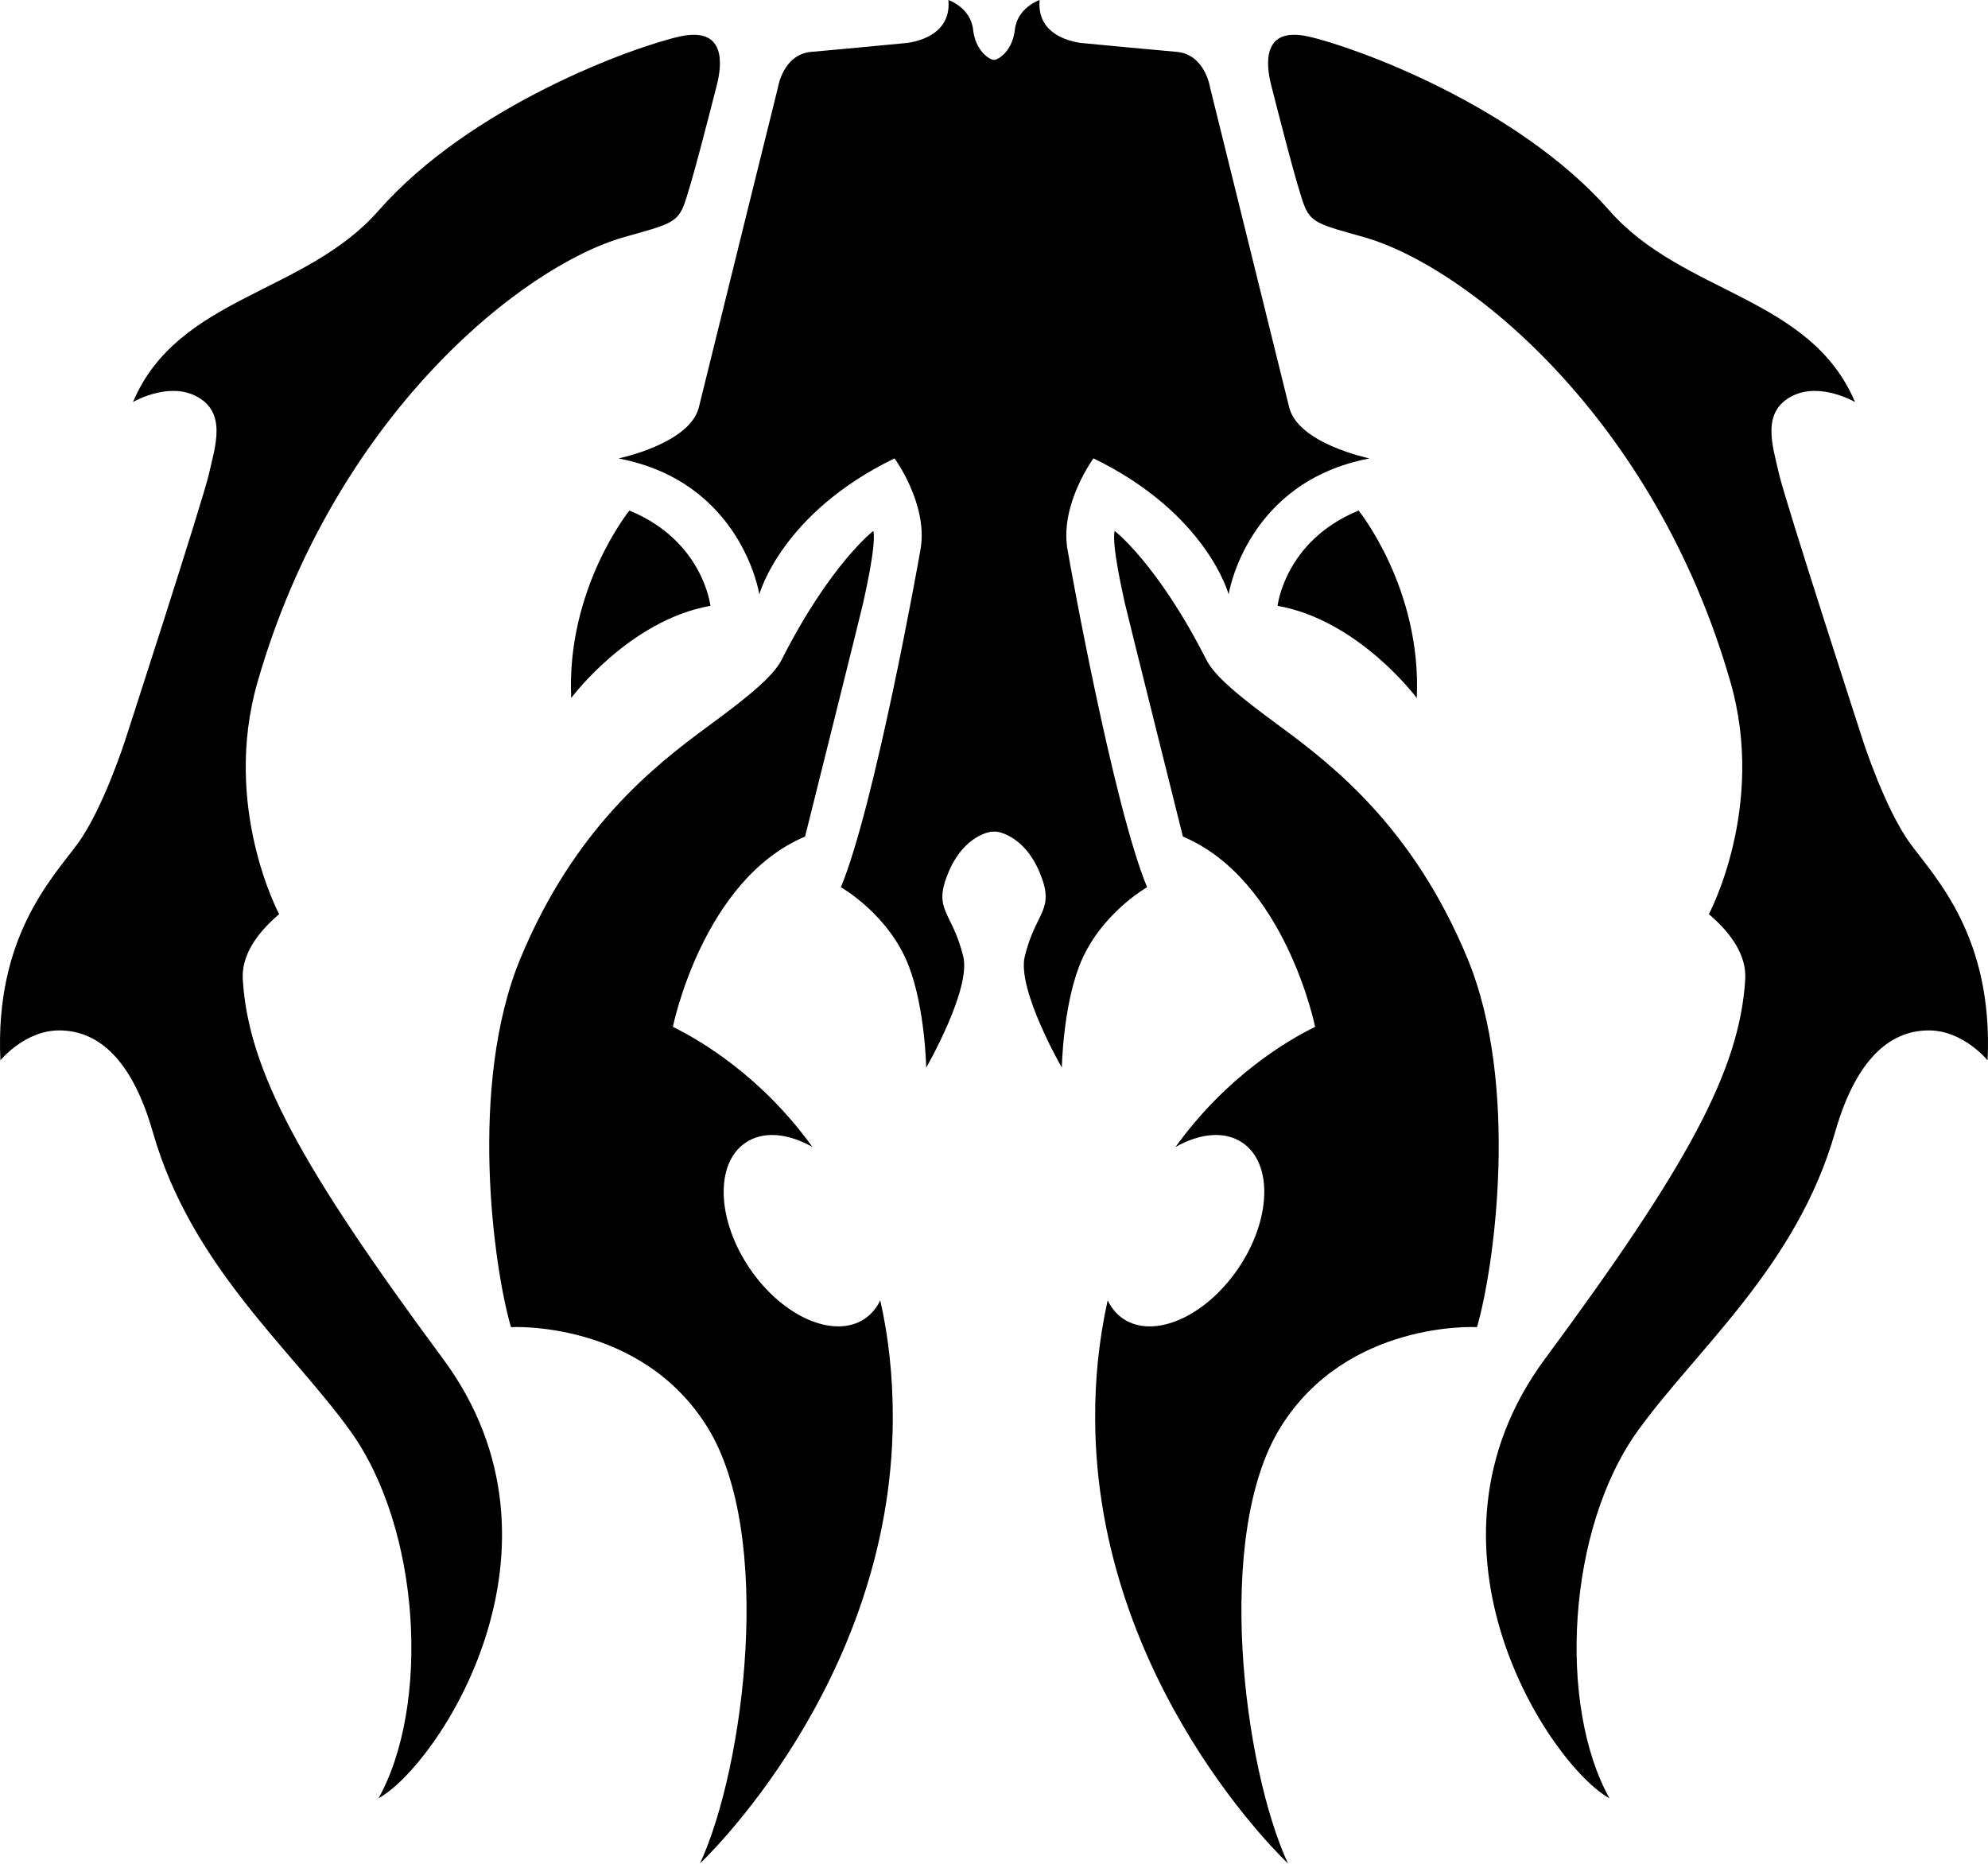
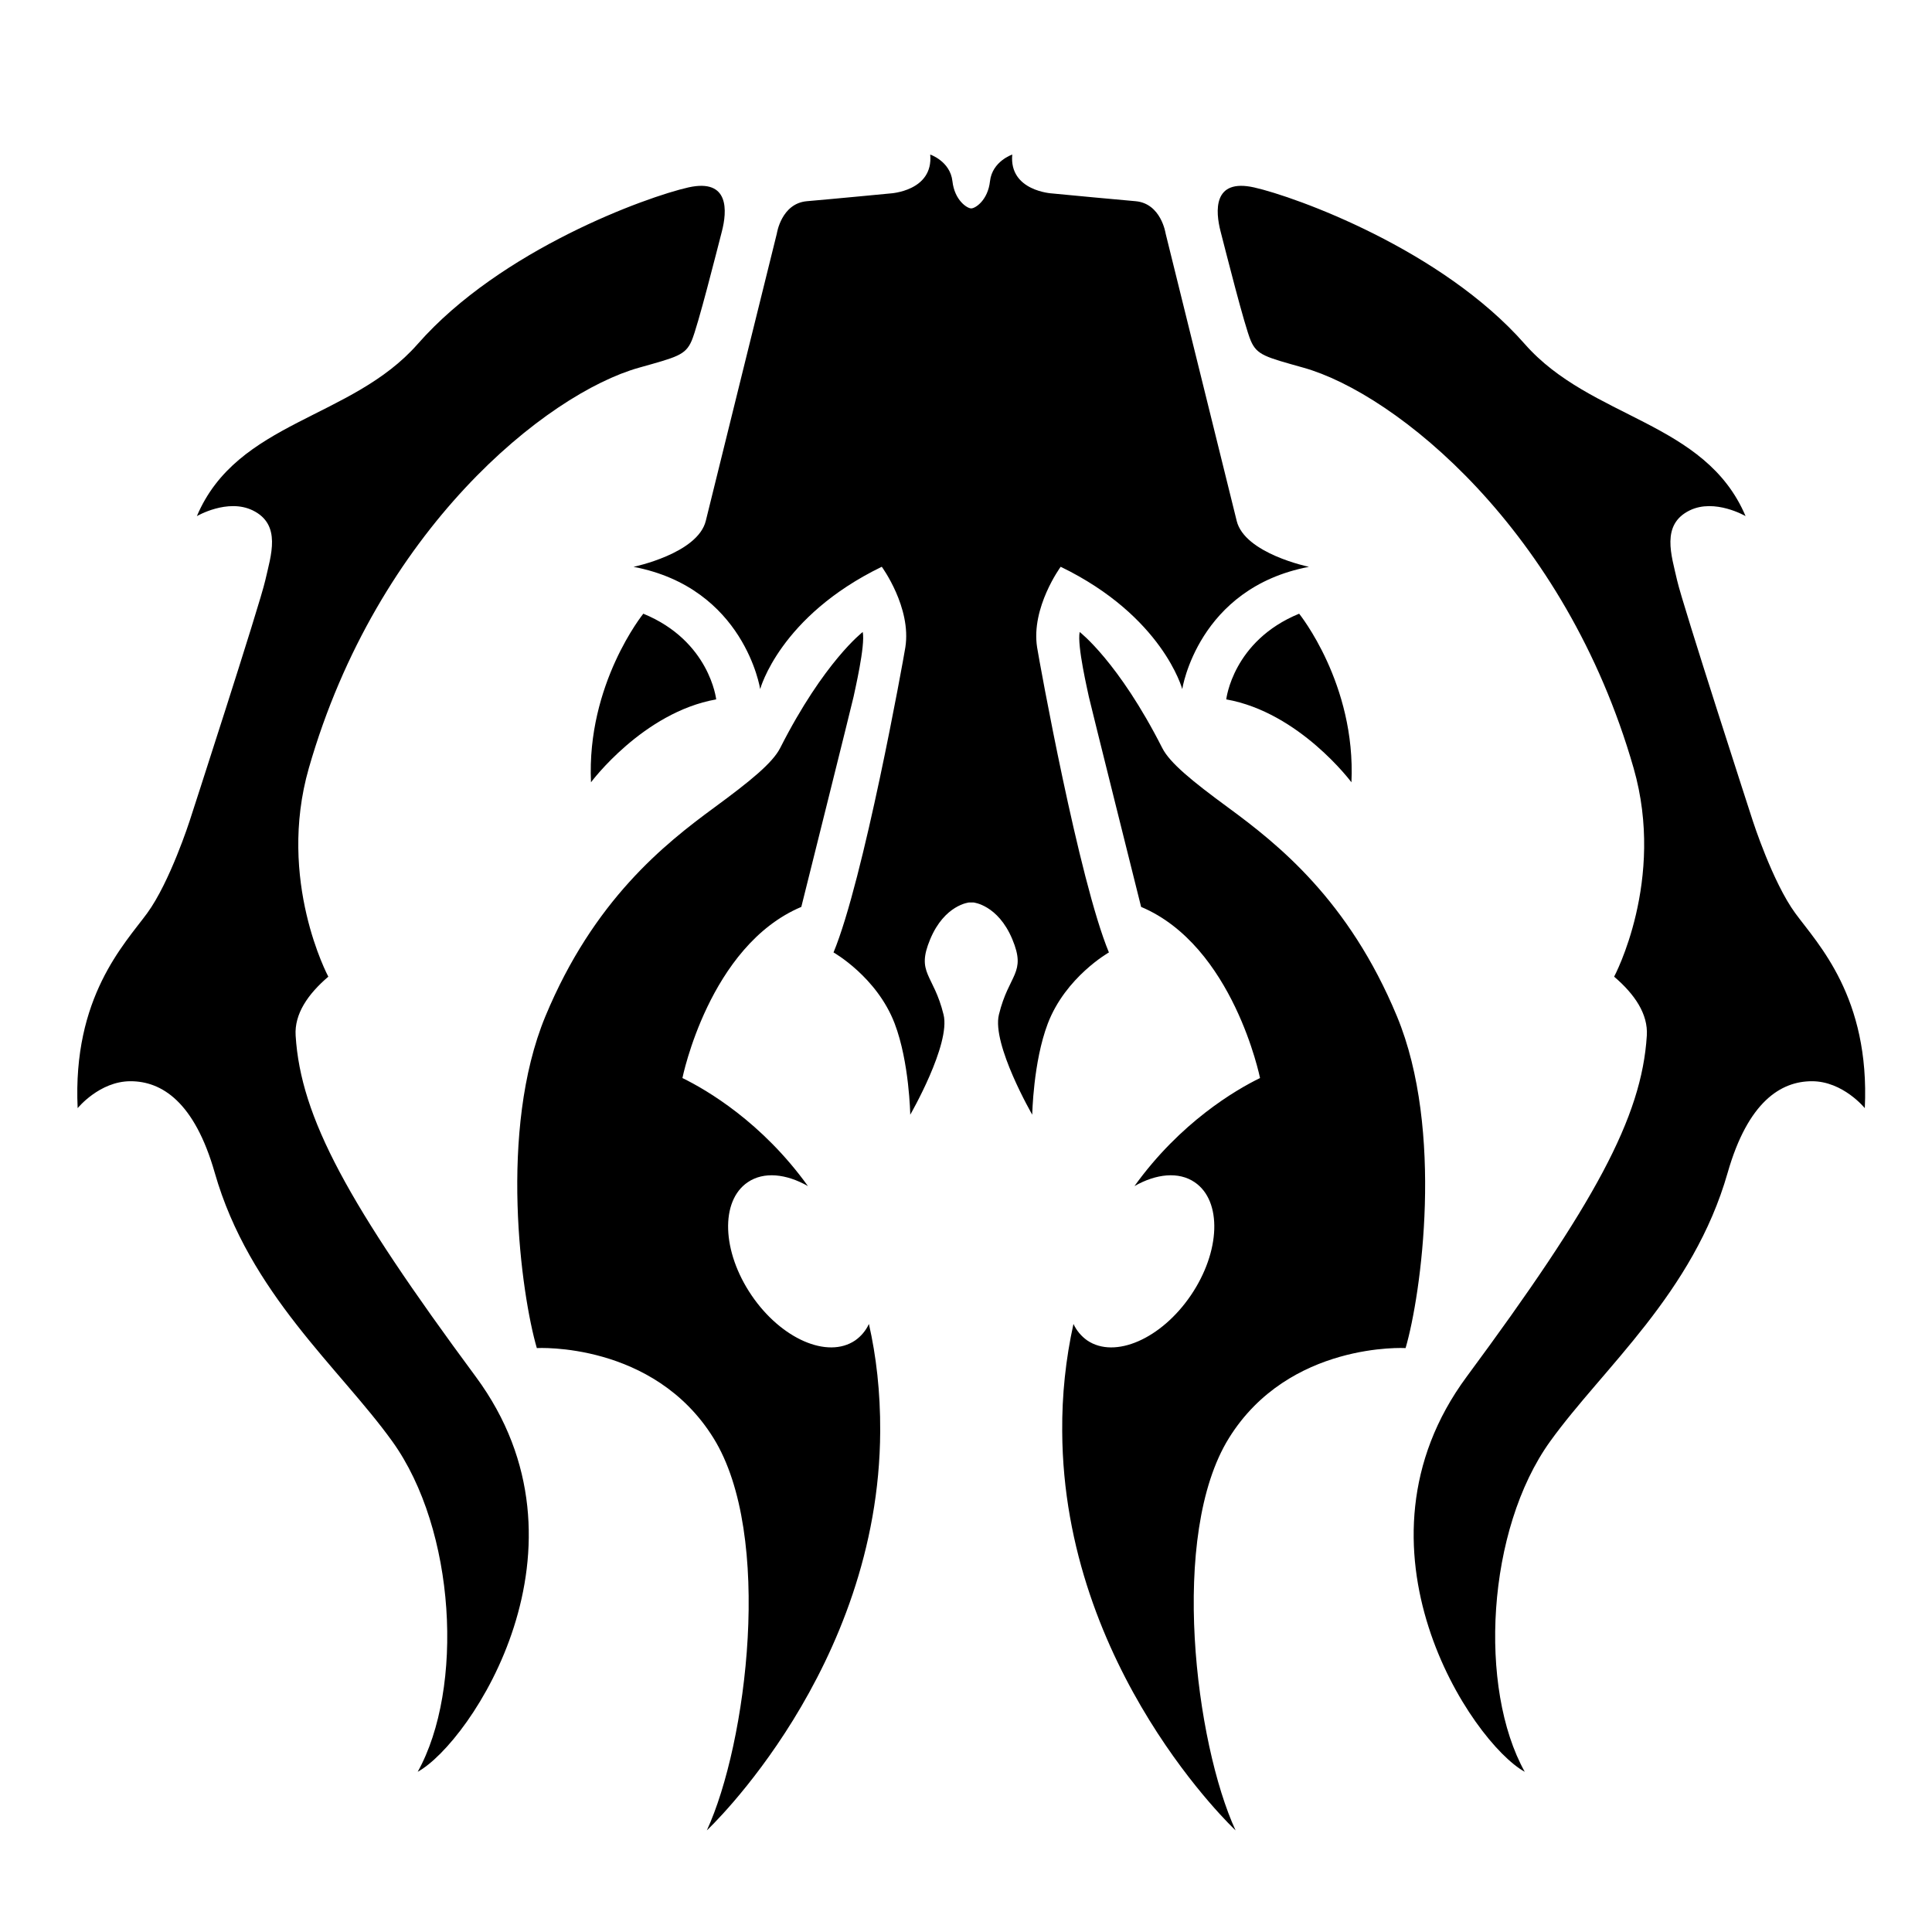
- <svg xmlns="http://www.w3.org/2000/svg" viewBox="0 0 92.541 86.74">
+ <svg xmlns="http://www.w3.org/2000/svg" viewBox="-4 -8 100 100">
  <path d="M26.59 32.491c-.236-5.089 2.708-8.726 2.708-8.726 3.44 1.41 3.772 4.435 3.772 4.435-3.792.672-6.48 4.291-6.48 4.291m2.483-21.459c1.962-.552 2.405-.646 2.728-1.397.322-.753 1.296-4.624 1.563-5.656s.412-2.758-1.734-2.278c-2.15.483-9.71 3.21-14.01 8.105-3.426 3.904-9.338 3.972-11.43 8.908 0 0 1.59-.93 2.89-.297 1.509.736.94 2.337.65 3.625-.278 1.248-3.915 12.451-3.915 12.451s-1.021 3.168-2.2 4.778C2.433 40.881-.25 43.617.019 49.358c0 0 1.127-1.394 2.737-1.394s3.31 1.06 4.36 4.74c1.785 6.24 6.446 10.09 9.186 13.897 3.299 4.583 3.724 12.787 1.318 17.107 2.748-1.515 9.52-11.64 3.007-20.449-6.622-8.954-9.062-13.417-9.325-17.657-.07-1.115.628-2.141 1.692-3.05 0 0-2.675-4.985-1.008-10.796 3.544-12.343 12.31-19.382 17.087-20.724m11.902 49.496a2.13 2.13 0 0 1-.713.853c-1.428.967-3.83-.079-5.364-2.339-1.536-2.262-1.623-4.882-.195-5.85.83-.564 1.99-.441 3.116.2-2.377-3.306-5.237-4.978-6.497-5.593 0 0 1.379-6.845 6.154-8.858 0 0 2.644-10.582 2.703-10.87.056-.289.618-2.655.476-3.359 0 0-2.005 1.534-4.273 6.004-.391.77-1.54 1.71-3.411 3.082-2.58 1.893-6.243 4.792-8.74 10.803-2.446 5.897-1.252 14.414-.445 17.175 0 0 6.04-.344 9.145 4.66 3.107 5.004 1.725 15.817-.345 20.304 0 0 8.915-8.34 8.973-20.65.01-2.06-.208-3.904-.584-5.562M50.98 66.09c.058 12.31 8.973 20.65 8.973 20.65-2.07-4.487-3.452-15.3-.344-20.304s9.144-4.66 9.144-4.66c.807-2.76 2-11.278-.448-17.175-2.494-6.011-6.16-8.91-8.737-10.803-1.871-1.372-3.02-2.312-3.41-3.082-2.268-4.47-4.274-6.004-4.274-6.004-.142.704.42 3.07.476 3.358.06.289 2.704 10.871 2.704 10.871 4.774 2.013 6.155 8.858 6.155 8.858-1.262.615-4.122 2.287-6.5 5.593 1.127-.641 2.287-.764 3.117-.2 1.428.968 1.34 3.588-.195 5.85-1.534 2.26-3.936 3.306-5.364 2.34a2.15 2.15 0 0 1-.715-.854 24.8 24.8 0 0 0-.582 5.562M65.95 32.491c.237-5.089-2.707-8.726-2.707-8.726-3.44 1.41-3.772 4.435-3.772 4.435 3.79.672 6.479 4.291 6.479 4.291m-5.94-13.536c-.346-1.413-3.678-14.871-3.678-14.871s-.23-1.553-1.554-1.67a597 597 0 0 1-4.314-.401S48.22 1.898 48.394 0c0 0-1.035.345-1.152 1.38-.11.987-.758 1.407-.972 1.407-.212 0-.862-.42-.972-1.406C45.182.345 44.148 0 44.148 0c.172 1.898-2.07 2.013-2.07 2.013s-2.99.288-4.314.401c-1.324.117-1.554 1.67-1.554 1.67s-3.333 13.458-3.677 14.871c-.414 1.7-3.742 2.384-3.742 2.384 5.75 1.095 6.556 6.328 6.556 6.328s1.009-3.767 6.294-6.331c0 0 1.546 2.108 1.219 4.174-.12.745-2.163 12.05-3.717 15.788 0 0 2.245 1.268 3.166 3.683.76 1.997.805 4.716.805 4.716s2.1-3.638 1.725-5.177c-.52-2.127-1.437-2.127-.69-3.911.747-1.783 2.013-1.898 2.013-1.898h.218s1.266.115 2.015 1.898c.747 1.784-.175 1.784-.692 3.91-.374 1.54 1.726 5.178 1.726 5.178s.045-2.72.804-4.716c.922-2.415 3.164-3.683 3.164-3.683-1.552-3.738-3.598-15.043-3.716-15.788-.326-2.066 1.22-4.174 1.22-4.174 5.284 2.564 6.292 6.331 6.292 6.331s.807-5.233 6.558-6.328c0 0-3.328-.684-3.742-2.384m20.546 12.801c1.667 5.811-1.008 10.796-1.008 10.796 1.064.909 1.763 1.935 1.692 3.05-.263 4.24-2.704 8.703-9.325 17.657-6.513 8.81.259 18.934 3.007 20.449-2.408-4.32-1.983-12.524 1.318-17.107 2.74-3.806 7.4-7.656 9.183-13.897 1.052-3.679 2.755-4.74 4.363-4.74 1.612 0 2.737 1.394 2.737 1.394.269-5.74-2.414-8.478-3.596-10.087-1.18-1.61-2.2-4.778-2.2-4.778s-3.637-11.203-3.918-12.451c-.288-1.288-.856-2.889.653-3.625 1.299-.632 2.89.297 2.89.297-2.094-4.936-8.002-5.004-11.43-8.908-4.3-4.894-11.863-7.622-14.01-8.105-2.146-.48-2 1.246-1.734 2.278.267 1.032 1.24 4.903 1.563 5.656.323.75.766.845 2.728 1.397 4.778 1.342 13.545 8.38 17.087 20.724" />
</svg>
